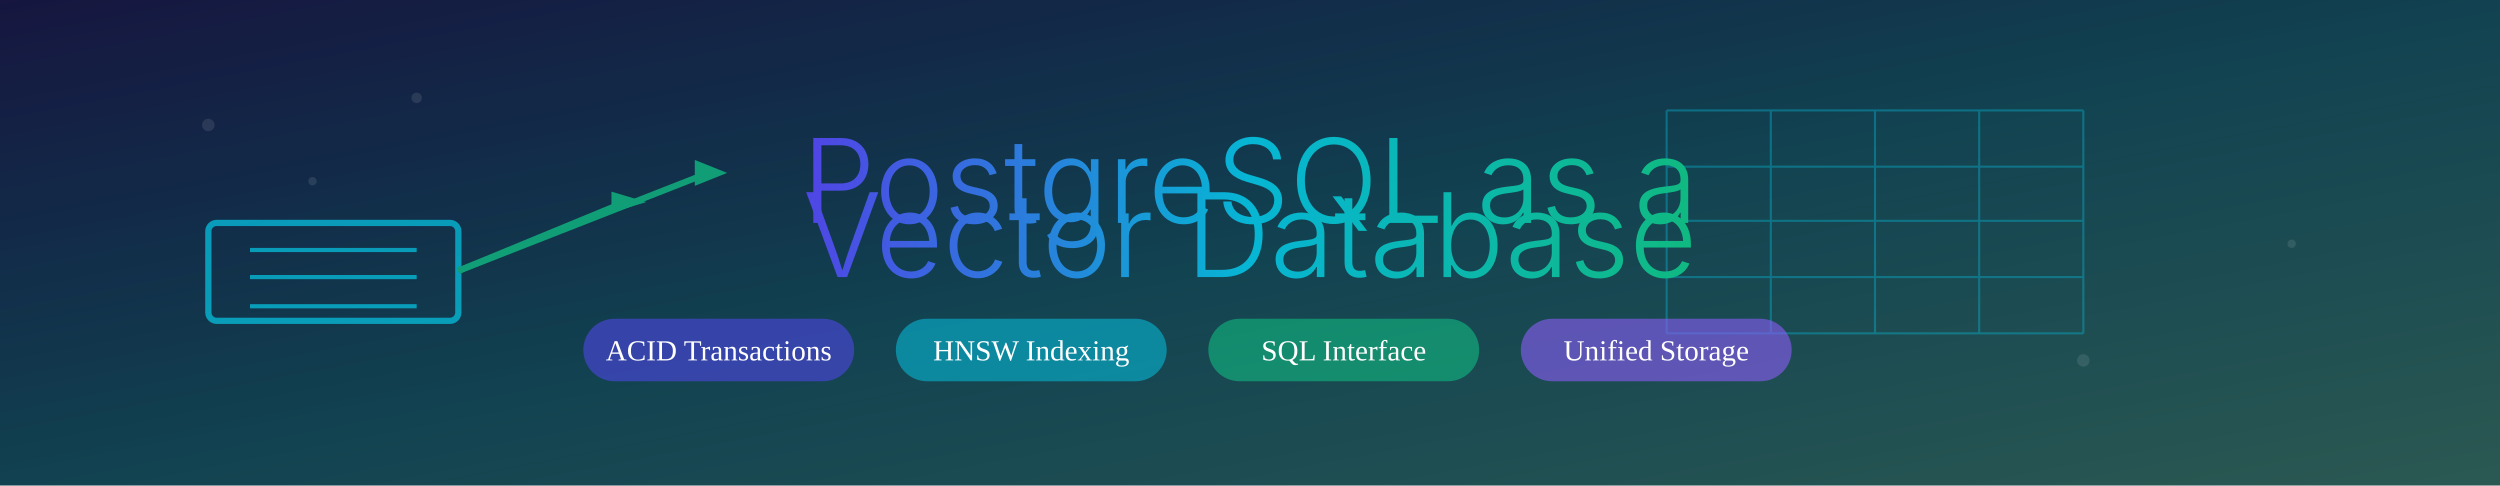
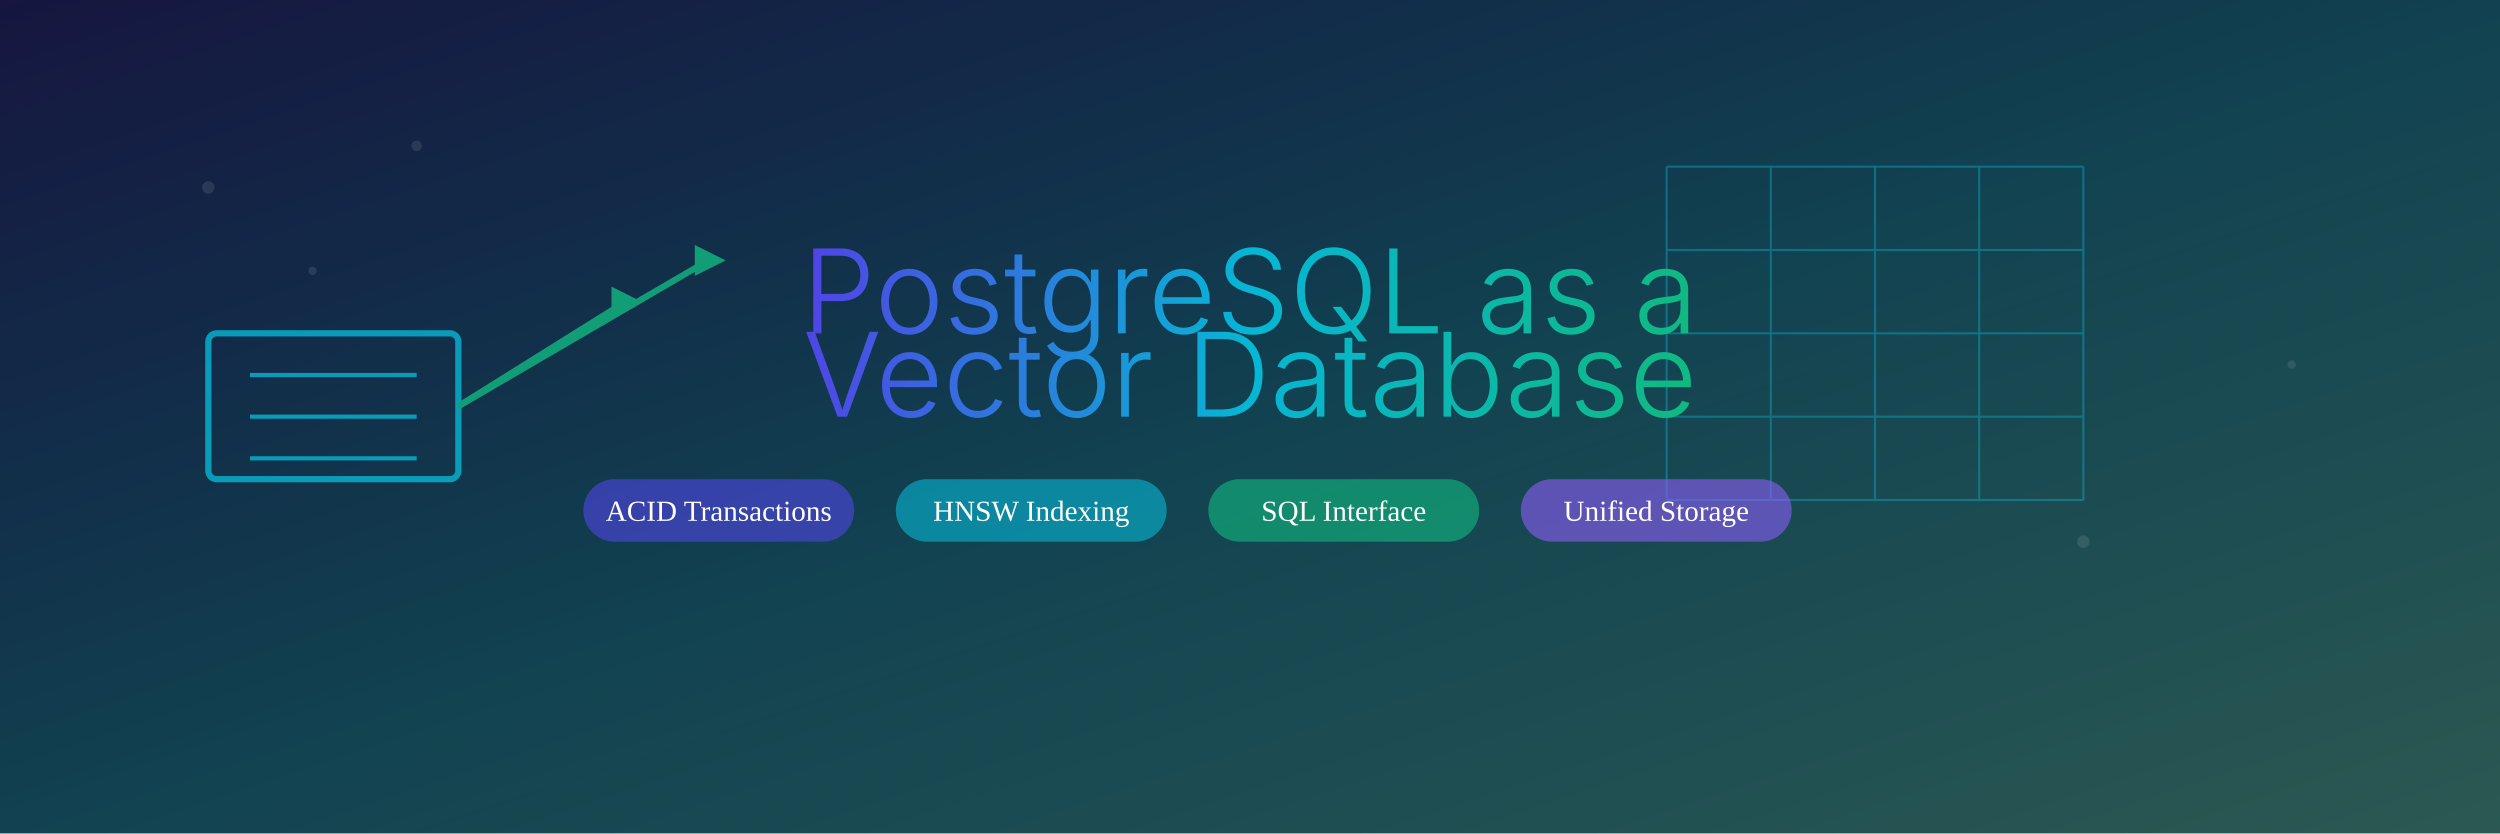
- <svg xmlns="http://www.w3.org/2000/svg" width="1200" height="233" viewBox="0 0 1200 233">
+ <svg xmlns="http://www.w3.org/2000/svg" width="1200" height="400" viewBox="0 0 1200 400">
  <defs>
    <linearGradient id="bgGradient3" x1="0%" y1="0%" x2="100%" y2="100%">
      <stop offset="0%" style="stop-color:#030609;stop-opacity:1" />
      <stop offset="25%" style="stop-color:#0a0f17;stop-opacity:1" />
      <stop offset="50%" style="stop-color:#151b25;stop-opacity:1" />
      <stop offset="75%" style="stop-color:#242a35;stop-opacity:1" />
      <stop offset="100%" style="stop-color:#343942;stop-opacity:1" />
    </linearGradient>
    <linearGradient id="overlayGradient3" x1="0%" y1="0%" x2="100%" y2="100%">
      <stop offset="0%" style="stop-color:#4f46e5;stop-opacity:0.25" />
      <stop offset="50%" style="stop-color:#06b6d4;stop-opacity:0.25" />
      <stop offset="100%" style="stop-color:#10b981;stop-opacity:0.25" />
    </linearGradient>
    <linearGradient id="textGradient3" x1="0%" y1="0%" x2="100%" y2="0%">
      <stop offset="0%" style="stop-color:#4f46e5;stop-opacity:1" />
      <stop offset="50%" style="stop-color:#06b6d4;stop-opacity:1" />
      <stop offset="100%" style="stop-color:#10b981;stop-opacity:1" />
    </linearGradient>
  </defs>
-   <rect width="1200" height="233" fill="url(#bgGradient3)" />
-   <rect width="1200" height="233" fill="url(#overlayGradient3)" />
+   <rect width="1200" height="400" fill="url(#bgGradient3)" />
+   <rect width="1200" height="400" fill="url(#overlayGradient3)" />
  <g opacity="0.1">
-     <circle cx="100" cy="60" r="3" fill="#fff" />
-     <circle cx="150" cy="87" r="2" fill="#fff" />
-     <circle cx="200" cy="47" r="2.5" fill="#fff" />
-     <circle cx="1000" cy="173" r="3" fill="#fff" />
-     <circle cx="1100" cy="117" r="2" fill="#fff" />
+     <circle cx="100" cy="90" r="3" fill="#fff" />
+     <circle cx="150" cy="130" r="2" fill="#fff" />
+     <circle cx="200" cy="70" r="2.5" fill="#fff" />
+     <circle cx="1000" cy="260" r="3" fill="#fff" />
+     <circle cx="1100" cy="175" r="2" fill="#fff" />
  </g>
-   <g transform="translate(100, 40)" opacity="0.8">
-     <rect x="0" y="67" width="120" height="47" rx="4" fill="none" stroke="#06b6d4" stroke-width="3" />
-     <line x1="20" y1="80" x2="100" y2="80" stroke="#06b6d4" stroke-width="2" />
-     <line x1="20" y1="93" x2="100" y2="93" stroke="#06b6d4" stroke-width="2" />
-     <line x1="20" y1="107" x2="100" y2="107" stroke="#06b6d4" stroke-width="2" />
+   <g transform="translate(100, 60)" opacity="0.8">
+     <rect x="0" y="100" width="120" height="70" rx="4" fill="none" stroke="#06b6d4" stroke-width="3" />
+     <line x1="20" y1="120" x2="100" y2="120" stroke="#06b6d4" stroke-width="2" />
+     <line x1="20" y1="140" x2="100" y2="140" stroke="#06b6d4" stroke-width="2" />
+     <line x1="20" y1="160" x2="100" y2="160" stroke="#06b6d4" stroke-width="2" />
    <g stroke="#10b981" stroke-width="3" fill="#10b981">
-       <line x1="120" y1="90" x2="200" y2="57" />
-       <polygon points="195,60 205,57 195,54" />
-       <line x1="120" y1="90" x2="240" y2="43" />
-       <polygon points="235,47 245,43 235,39" />
+       <line x1="120" y1="135" x2="200" y2="85" />
+       <polygon points="195,90 205,85 195,80" />
+       <line x1="120" y1="135" x2="240" y2="65" />
+       <polygon points="235,70 245,65 235,60" />
    </g>
  </g>
-   <g transform="translate(800, 53)" opacity="0.4">
+   <g transform="translate(800, 80)" opacity="0.4">
    <line x1="0" y1="0" x2="200" y2="0" stroke="#06b6d4" stroke-width="1" />
-     <line x1="0" y1="27" x2="200" y2="27" stroke="#06b6d4" stroke-width="1" />
-     <line x1="0" y1="53" x2="200" y2="53" stroke="#06b6d4" stroke-width="1" />
+     <line x1="0" y1="40" x2="200" y2="40" stroke="#06b6d4" stroke-width="1" />
    <line x1="0" y1="80" x2="200" y2="80" stroke="#06b6d4" stroke-width="1" />
-     <line x1="0" y1="107" x2="200" y2="107" stroke="#06b6d4" stroke-width="1" />
-     <line x1="0" y1="0" x2="0" y2="107" stroke="#06b6d4" stroke-width="1" />
-     <line x1="50" y1="0" x2="50" y2="107" stroke="#06b6d4" stroke-width="1" />
-     <line x1="100" y1="0" x2="100" y2="107" stroke="#06b6d4" stroke-width="1" />
-     <line x1="150" y1="0" x2="150" y2="107" stroke="#06b6d4" stroke-width="1" />
-     <line x1="200" y1="0" x2="200" y2="107" stroke="#06b6d4" stroke-width="1" />
+     <line x1="0" y1="120" x2="200" y2="120" stroke="#06b6d4" stroke-width="1" />
+     <line x1="0" y1="160" x2="200" y2="160" stroke="#06b6d4" stroke-width="1" />
+     <line x1="0" y1="0" x2="0" y2="160" stroke="#06b6d4" stroke-width="1" />
+     <line x1="50" y1="0" x2="50" y2="160" stroke="#06b6d4" stroke-width="1" />
+     <line x1="100" y1="0" x2="100" y2="160" stroke="#06b6d4" stroke-width="1" />
+     <line x1="150" y1="0" x2="150" y2="160" stroke="#06b6d4" stroke-width="1" />
+     <line x1="200" y1="0" x2="200" y2="160" stroke="#06b6d4" stroke-width="1" />
  </g>
-   <text x="600" y="107" font-family="system-ui, -apple-system, sans-serif" font-size="56" font-weight="300" fill="url(#textGradient3)" text-anchor="middle">
+   <text x="600" y="160" font-family="system-ui, -apple-system, sans-serif" font-size="56" font-weight="300" fill="url(#textGradient3)" text-anchor="middle">
    PostgreSQL as a
  </text>
-   <text x="600" y="133" font-family="system-ui, -apple-system, sans-serif" font-size="56" font-weight="300" fill="url(#textGradient3)" text-anchor="middle">
+   <text x="600" y="200" font-family="system-ui, -apple-system, sans-serif" font-size="56" font-weight="300" fill="url(#textGradient3)" text-anchor="middle">
    Vector Database
  </text>
-   <g transform="translate(280, 153)">
+   <g transform="translate(280, 230)">
    <rect x="0" y="0" width="130" height="30" rx="15" fill="#4f46e5" opacity="0.6" />
    <text x="65" y="20" fill="#fff" font-size="14" text-anchor="middle">ACID Transactions</text>
  </g>
-   <g transform="translate(430, 153)">
+   <g transform="translate(430, 230)">
    <rect x="0" y="0" width="130" height="30" rx="15" fill="#06b6d4" opacity="0.6" />
    <text x="65" y="20" fill="#fff" font-size="14" text-anchor="middle">HNSW Indexing</text>
  </g>
-   <g transform="translate(580, 153)">
+   <g transform="translate(580, 230)">
    <rect x="0" y="0" width="130" height="30" rx="15" fill="#10b981" opacity="0.6" />
    <text x="65" y="20" fill="#fff" font-size="14" text-anchor="middle">SQL Interface</text>
  </g>
-   <g transform="translate(730, 153)">
+   <g transform="translate(730, 230)">
    <rect x="0" y="0" width="130" height="30" rx="15" fill="#8b5cf6" opacity="0.6" />
    <text x="65" y="20" fill="#fff" font-size="14" text-anchor="middle">Unified Storage</text>
  </g>
</svg>
